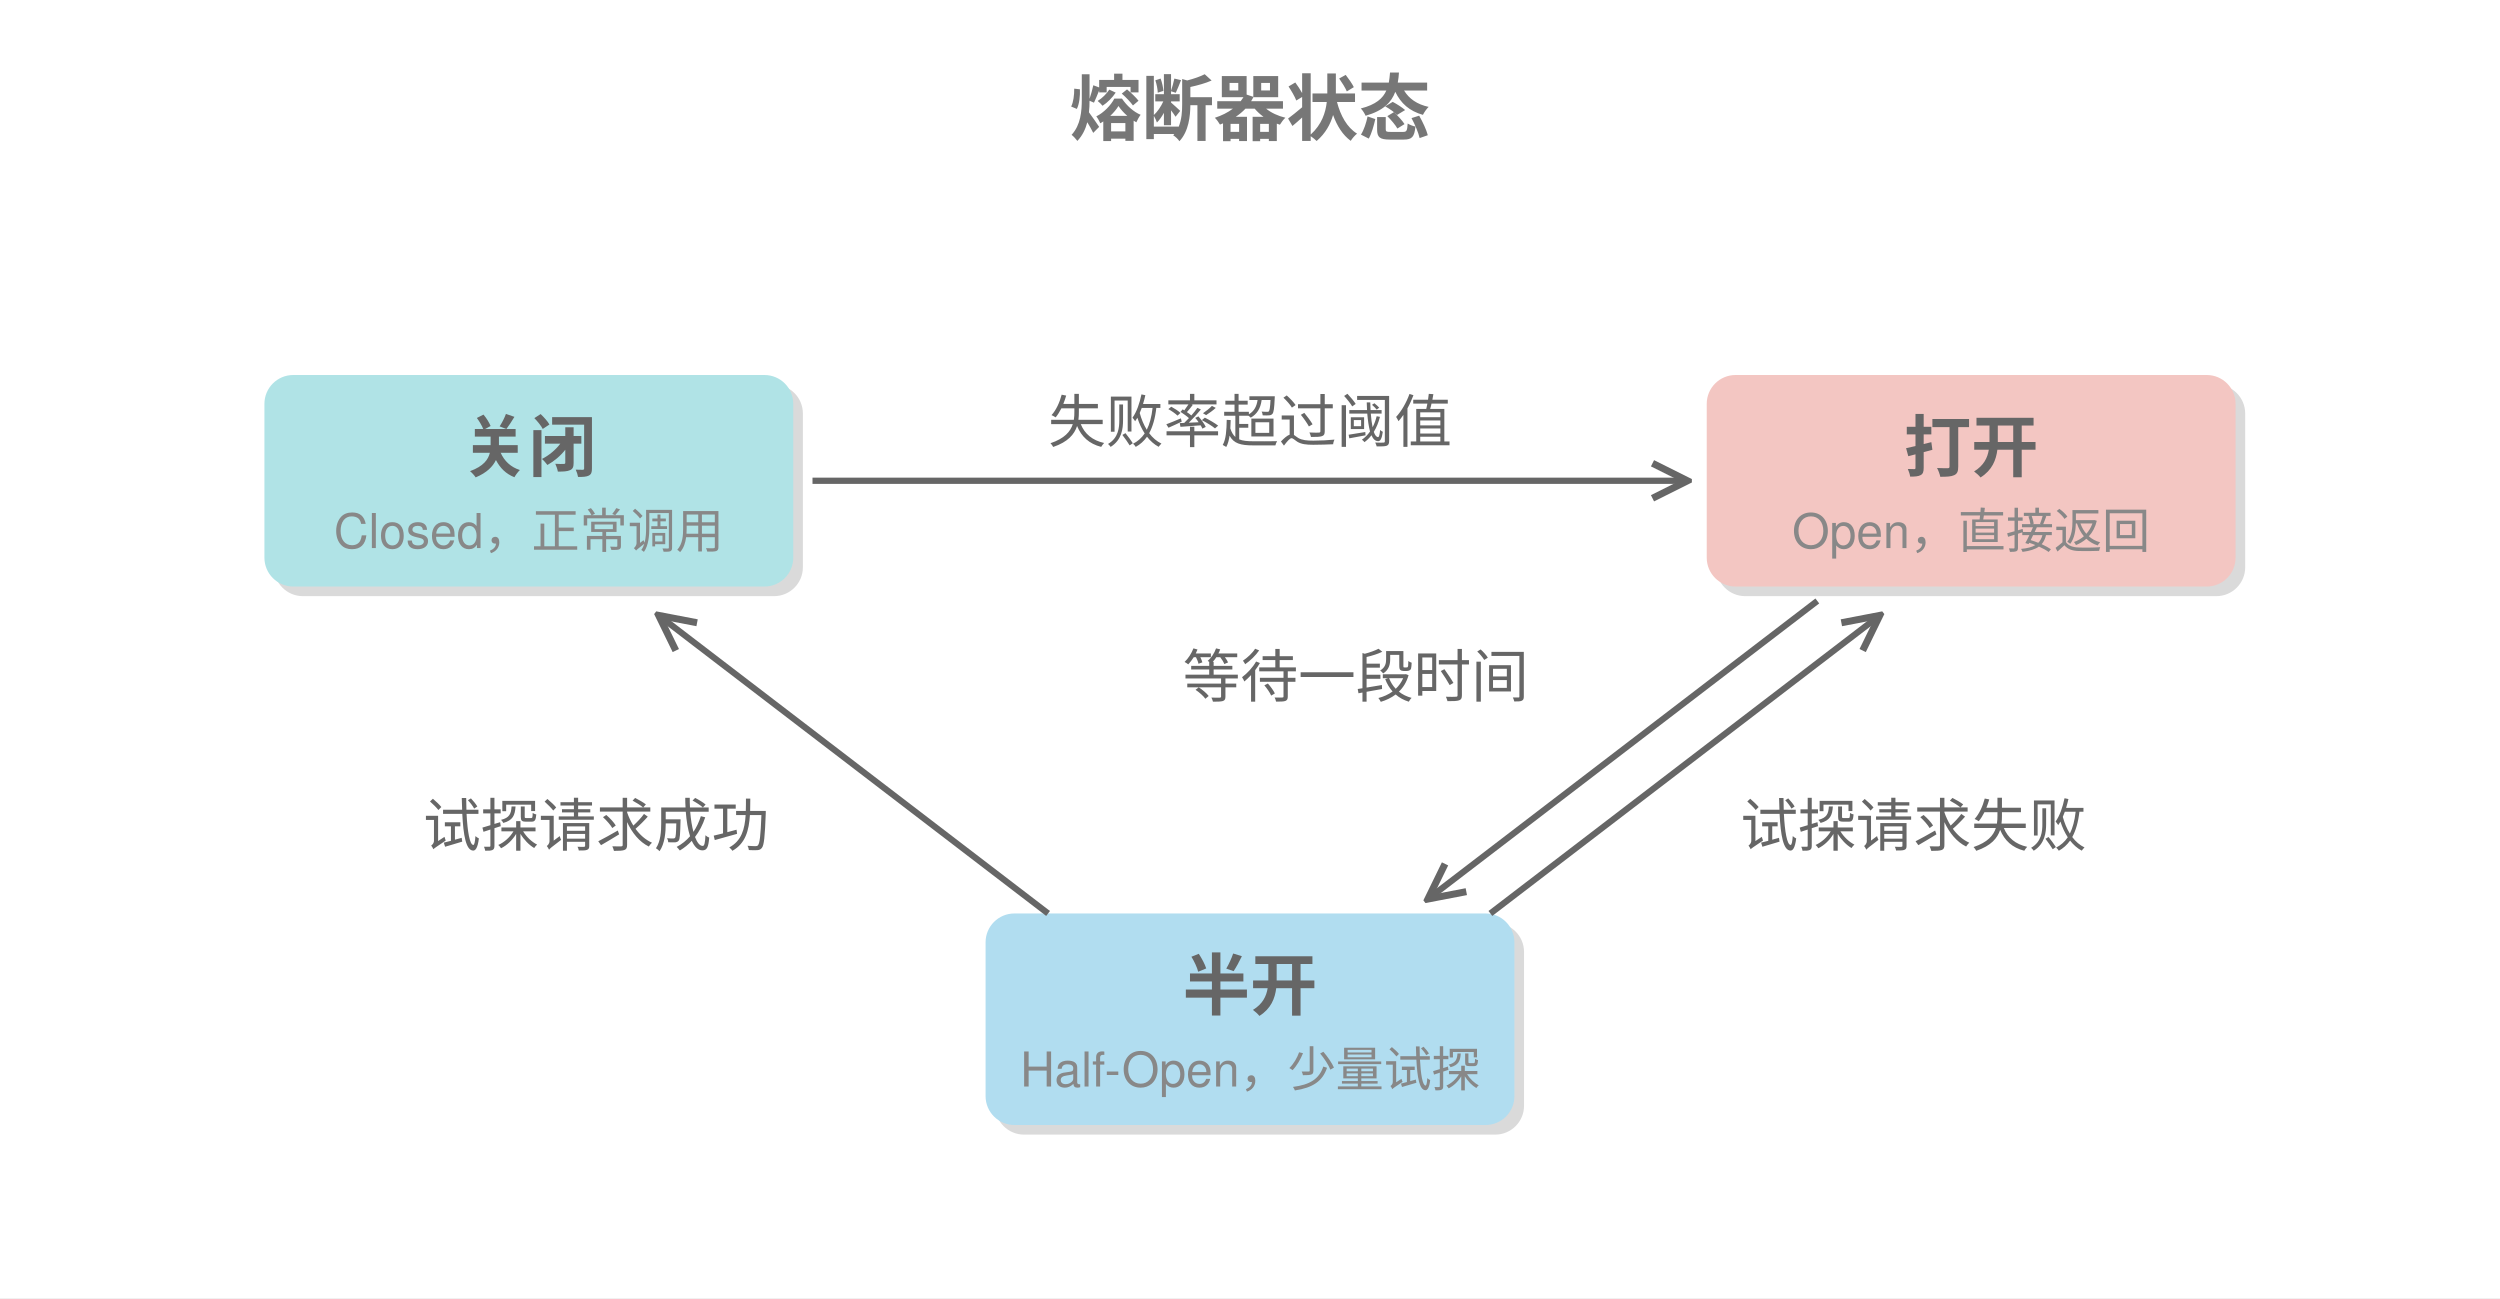
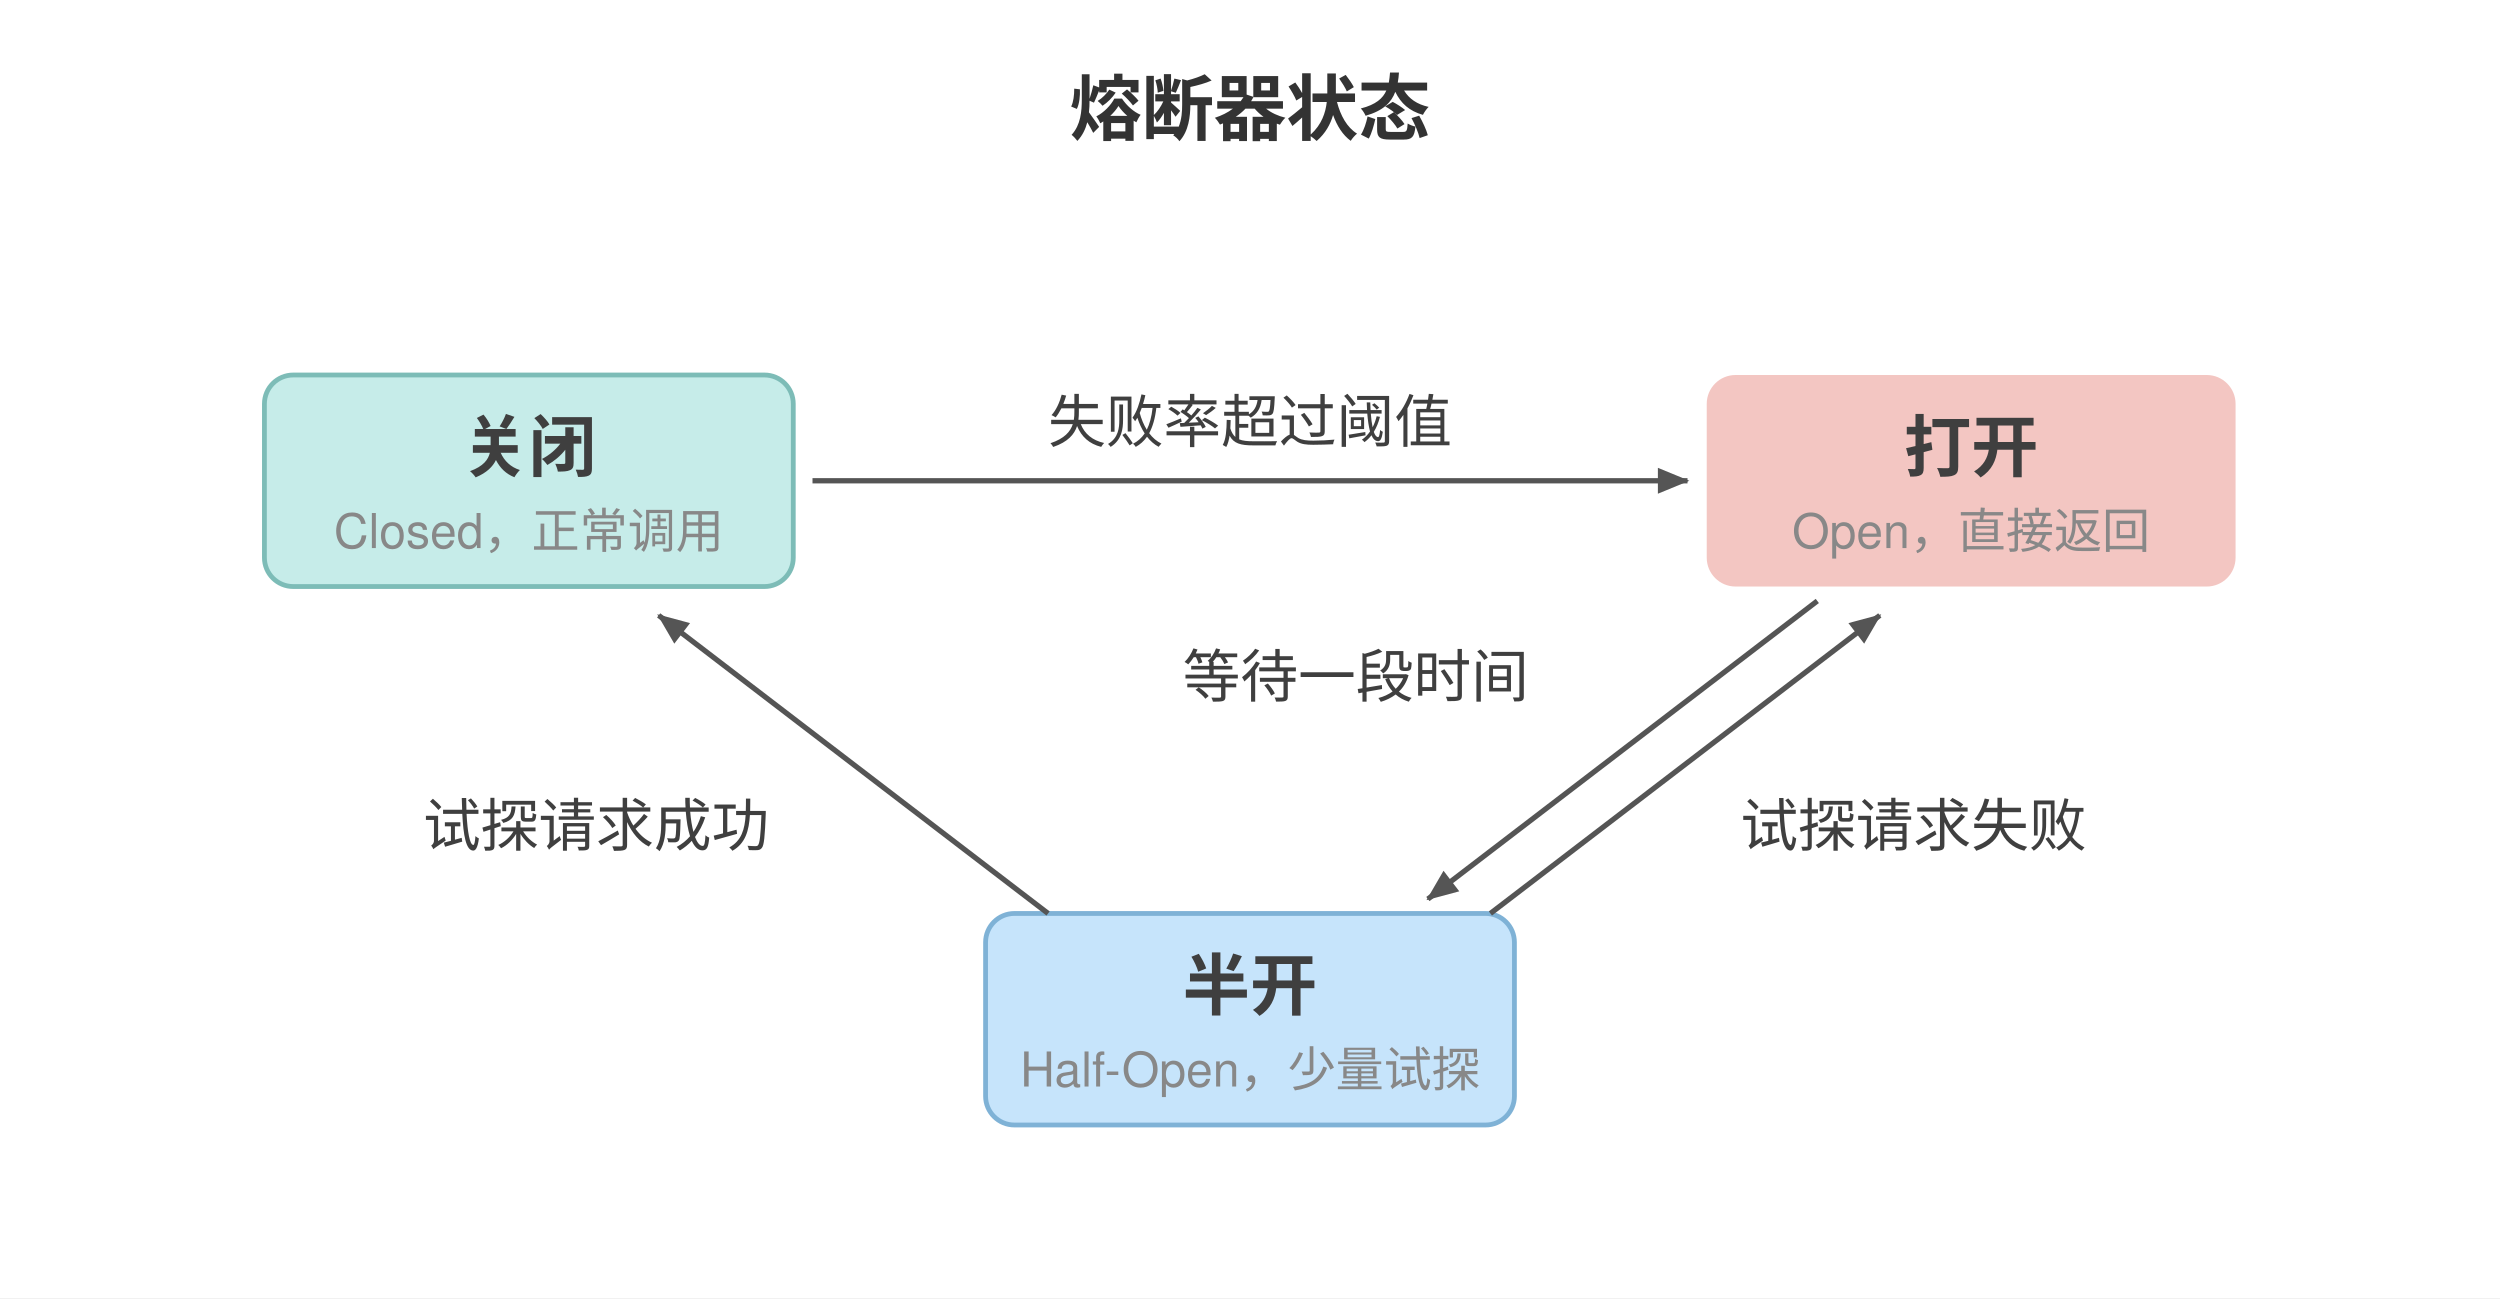
<svg xmlns="http://www.w3.org/2000/svg" width="520" height="270" viewBox="0 0 520 270">
  <style>
-     text { font-family: "PingFang SC", "Microsoft YaHei", Helvetica, Arial, sans-serif; fill: #666; font-size: 12px; }
-     .title { font-weight: bold; font-size: 15px; fill: #777; text-anchor: middle; }
+     text { font-family: "PingFang SC", "Microsoft YaHei", Helvetica, Arial, sans-serif; fill: #3F3F3F; font-size: 12px; }
+     .title { font-weight: bold; font-size: 15px; fill: #333; text-anchor: middle; }
    .state { font-weight: bold; font-size: 14px; text-anchor: middle; }
    .en { font-size: 10px; fill: #888; text-anchor: middle; }
-     .arrow { stroke: #666; stroke-width: 1.3; fill: none; marker-end: url(#a); }
+     .arrow { stroke: #555; stroke-width: 1.1; fill: none; marker-end: url(#a); }
    .shadow { fill: #DADADA; }
  </style>
  <defs>
    <marker id="a" viewBox="0 0 10 10" refX="9" refY="5" markerWidth="7" markerHeight="7" orient="auto">
-       <path d="M1,1 L9,5 L1,9" fill="none" stroke="#666" stroke-width="1.6" />
+       <path d="M1,1.5 L9.5,5 L1,8.5 z" fill="#555" />
    </marker>
  </defs>
  <rect width="100%" height="100%" fill="#FFFFFF" />
  <text x="260" y="28" class="title">熔断器状态</text>
-   <rect x="57" y="80" width="110" height="44" rx="6" class="shadow" />
-   <rect x="55" y="78" width="110" height="44" rx="6" fill="#B0E3E6" />
+   <rect x="55" y="78" width="110" height="44" rx="6" fill="#C6ECE9" stroke="#7DBCB7" />
  <text x="110" y="98" class="state">关闭</text>
  <text x="110" y="114" class="en">Closed，正常调用</text>
-   <rect x="357" y="80" width="110" height="44" rx="6" class="shadow" />
  <rect x="355" y="78" width="110" height="44" rx="6" fill="#F3C6C2" />
  <text x="410" y="98" class="state">打开</text>
  <text x="410" y="114" class="en">Open，直接返回</text>
-   <rect x="207" y="192" width="110" height="44" rx="6" class="shadow" />
-   <rect x="205" y="190" width="110" height="44" rx="6" fill="#B1DDF0" />
+   <rect x="205" y="190" width="110" height="44" rx="6" fill="#C6E4FB" stroke="#7FB2D6" />
  <text x="260" y="210" class="state">半开</text>
  <text x="260" y="226" class="en">Half-Open，少量试探</text>
  <line x1="169" y1="100" x2="351" y2="100" class="arrow" />
  <text x="260" y="92" text-anchor="middle">失败率超过阈值</text>
  <line x1="378" y1="125" x2="297" y2="187" class="arrow" />
  <text x="318" y="145" text-anchor="end">等待一段时间</text>
  <line x1="310" y1="190" x2="391" y2="128" class="arrow" />
  <text x="362" y="176">试探请求失败</text>
  <line x1="218" y1="190" x2="137" y2="128" class="arrow" />
  <text x="160" y="176" text-anchor="end">试探请求成功</text>
</svg>
